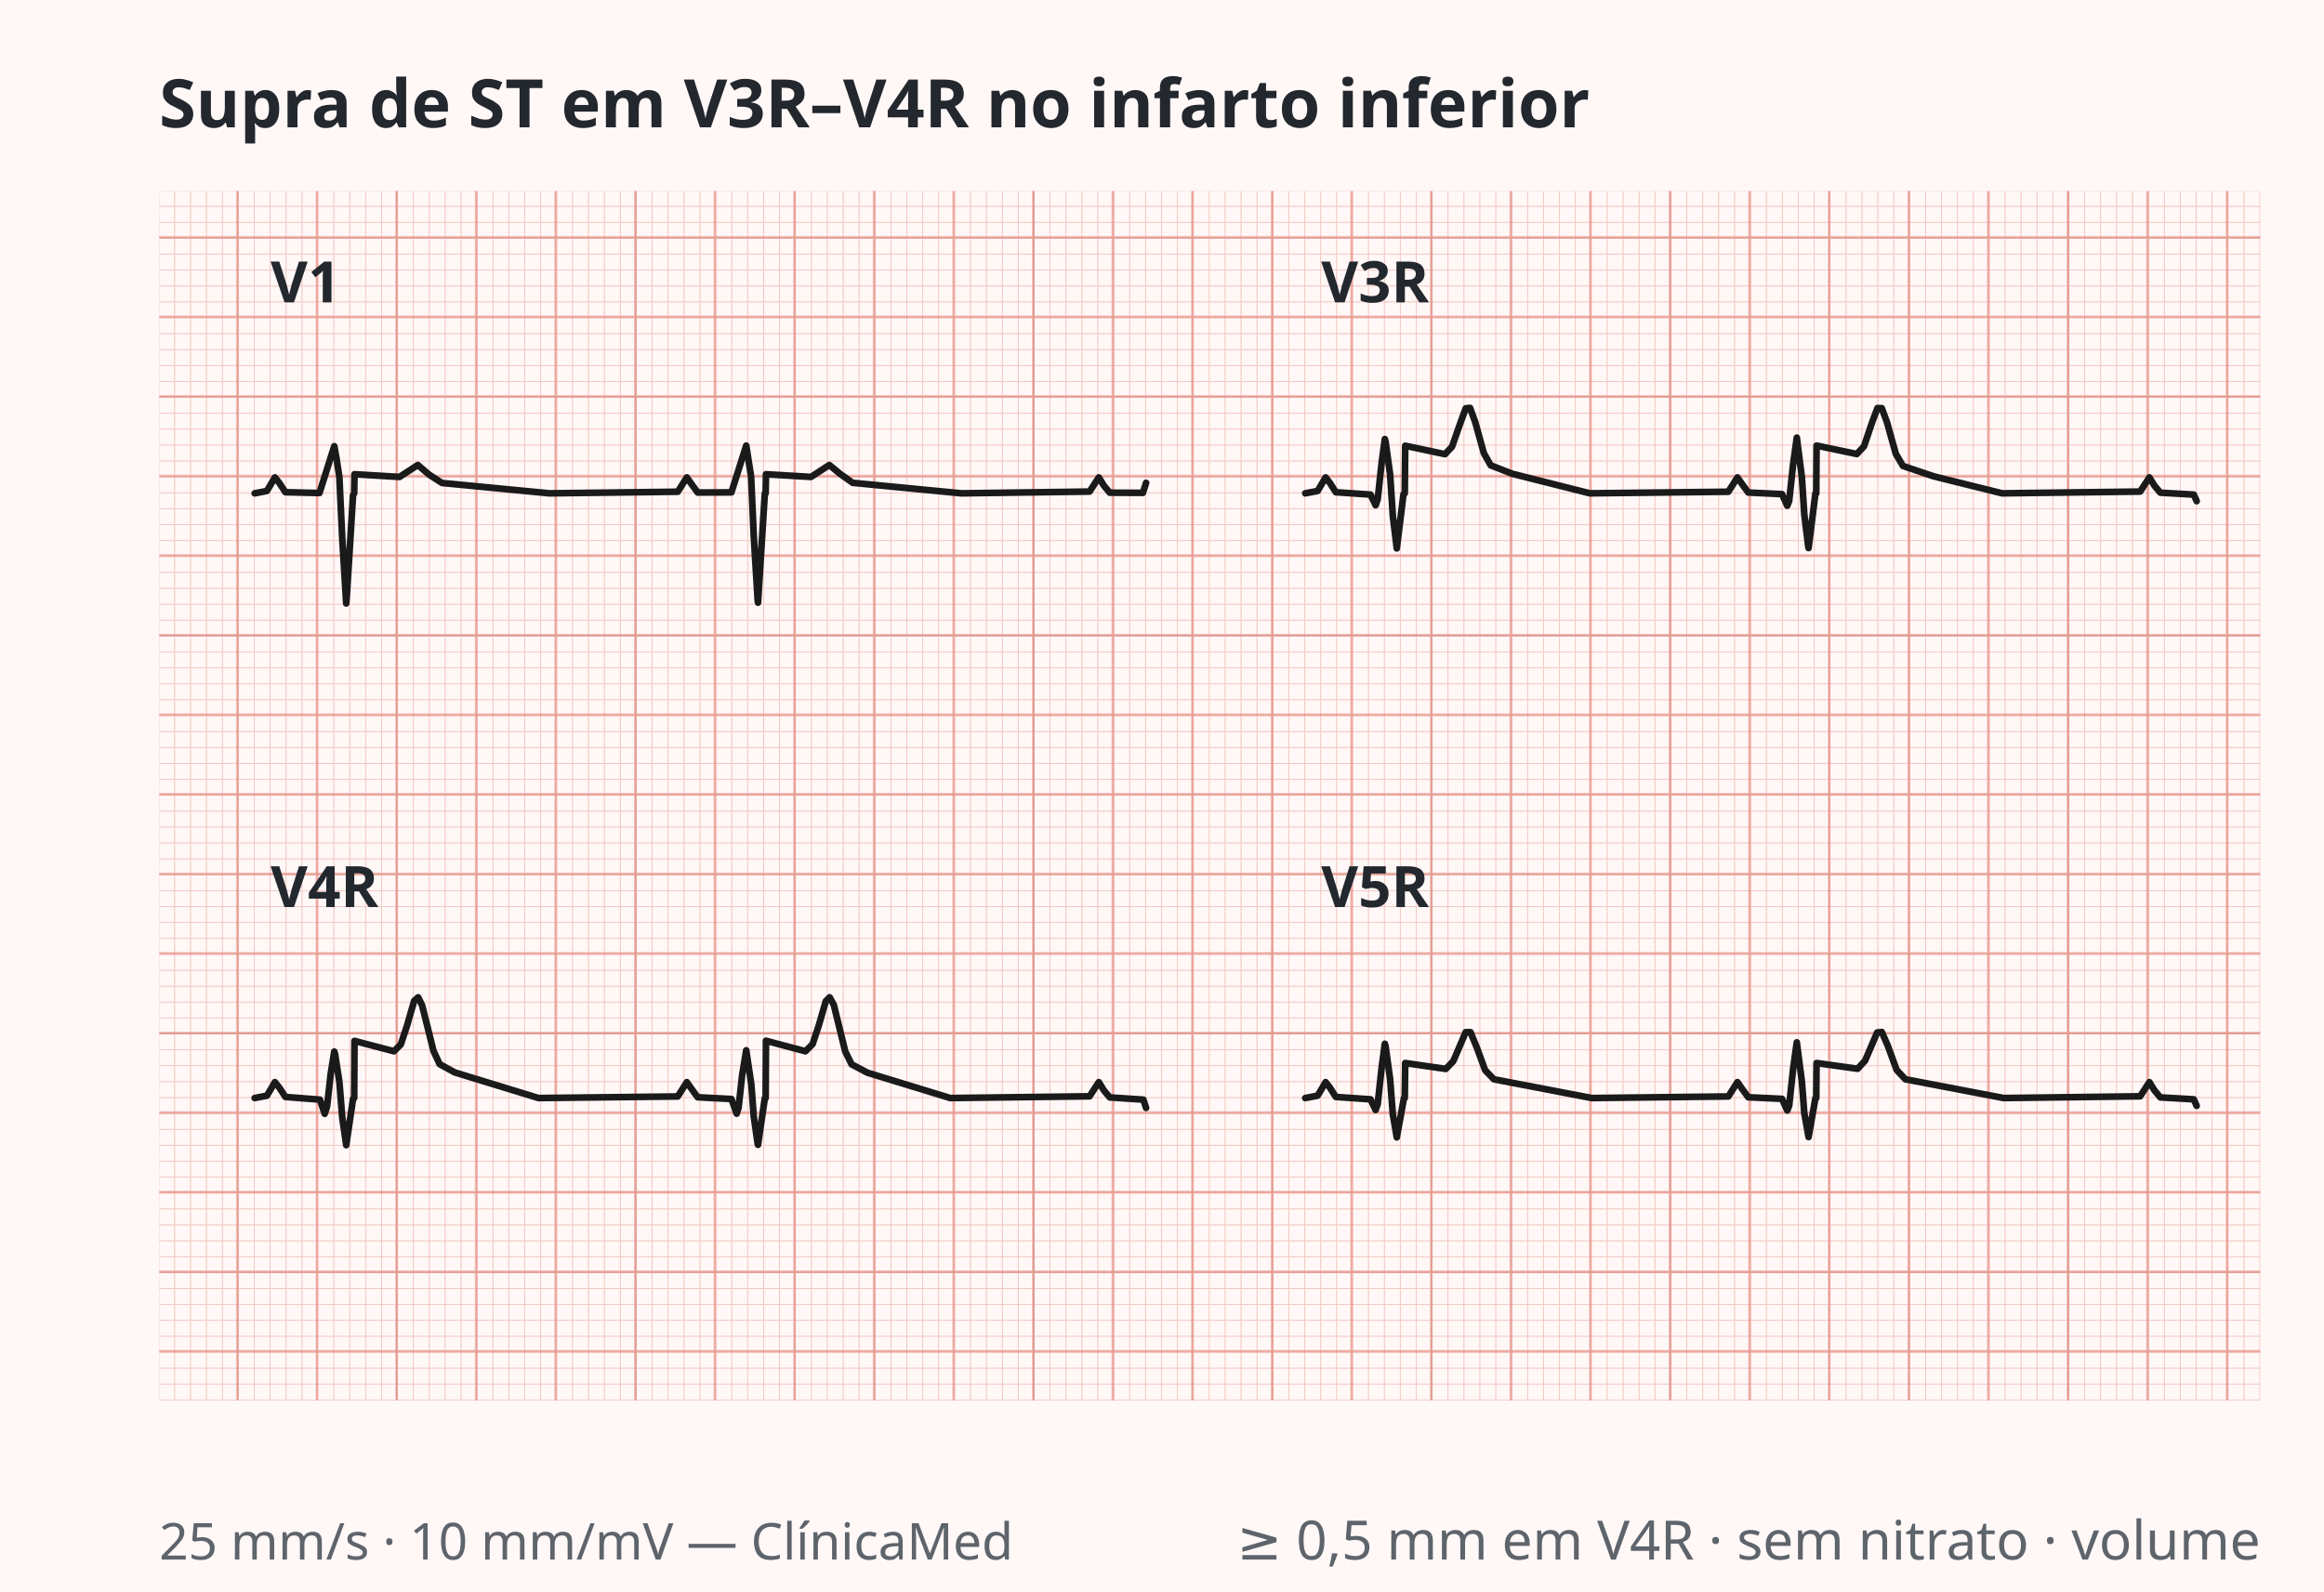
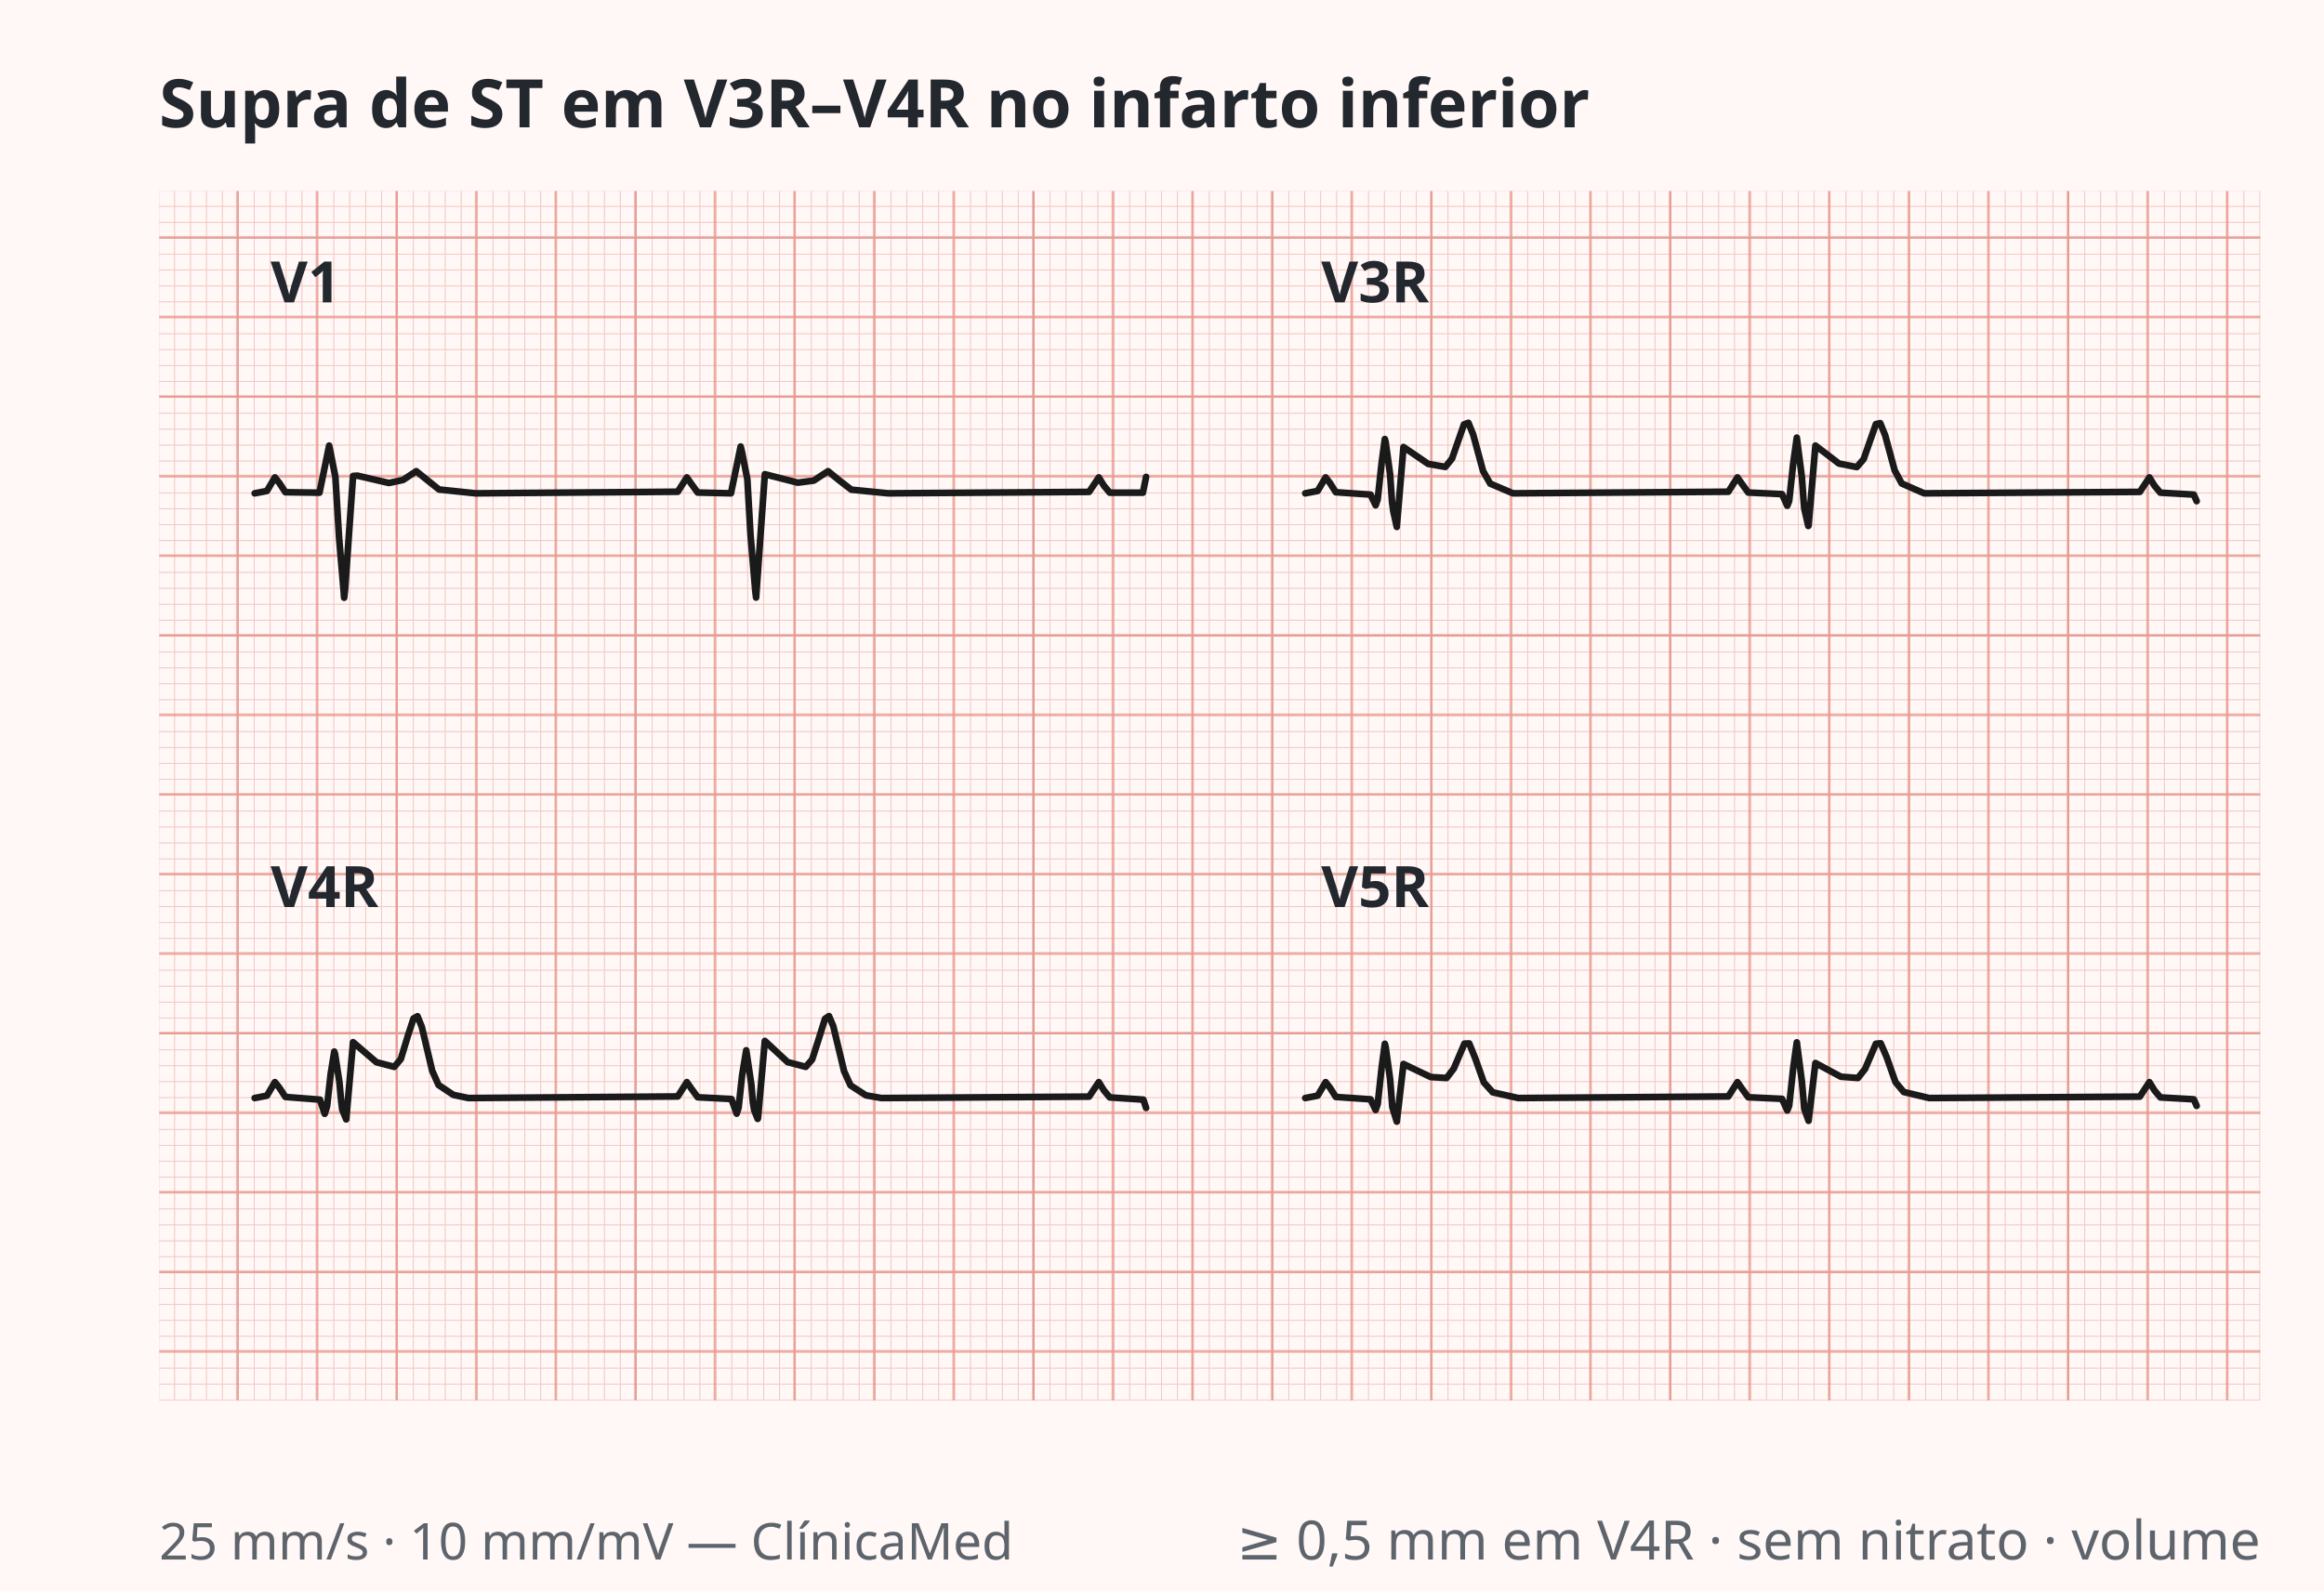
<svg xmlns="http://www.w3.org/2000/svg" viewBox="0 0 146 100" role="img" aria-label="Supra de ST em V3R–V4R no infarto inferior">
  <defs>
    <pattern id="p1" width="1" height="1" patternUnits="userSpaceOnUse">
      <path d="M1 0V1M0 1H1" fill="none" stroke="#F3C9C3" stroke-width=".12" />
    </pattern>
    <pattern id="p5" width="5" height="5" patternUnits="userSpaceOnUse">
      <rect width="5" height="5" fill="url(#p1)" />
      <path d="M5 0V5M0 5H5" fill="none" stroke="#E39C93" stroke-width=".3" />
    </pattern>
  </defs>
  <rect width="146" height="100" fill="#FFF8F7" />
  <rect x="10.0" y="12.0" width="132.0" height="76.0" fill="url(#p5)" />
  <text x="10.0" y="8" font-family="Figtree,system-ui,sans-serif" font-size="4.2" font-weight="600" fill="#23272E">Supra de ST em V3R–V4R no infarto inferior</text>
-   <path d="M16.00 31.00L16.77 30.85L17.27 30.00L17.55 30.35L17.93 30.93L20.07 30.98L21.00 28.04L21.15 28.87L21.32 29.98L21.50 33.82L21.75 37.92L21.80 37.26L22.18 31.12L22.25 31.00L22.27 29.80L25.10 29.97L26.25 29.22L26.95 29.82L27.77 30.35L34.52 31.00L42.58 30.90L43.15 30.00L43.45 30.43L43.83 30.95L45.95 30.94L46.88 28.00L47.18 29.91L47.20 30.24L47.35 33.63L47.60 37.72L47.62 37.87L48.05 31.00L48.10 31.00L48.12 29.80L50.95 29.97L52.10 29.22L52.78 29.78L53.57 30.34L60.40 31.00L68.45 30.89L69.03 30.00L69.35 30.52L69.72 30.96L71.80 30.97L72.00 30.34" fill="none" stroke="#1A1A1A" stroke-width="0.42" stroke-linejoin="round" stroke-linecap="round" />
+   <path d="M16.00 31.00L16.77 30.85L17.27 30.00L17.55 30.35L17.93 30.93L20.07 30.96L20.68 28.00L21.07 29.97L21.30 33.78L21.60 37.28L21.62 37.56L21.68 37.03L22.18 29.91L22.45 29.89L24.43 30.35L25.32 30.16L26.15 29.61L26.77 30.11L27.58 30.76L29.88 31.00L42.58 30.90L43.15 30.00L43.45 30.43L43.83 30.95L45.92 31.00L46.53 28.06L46.62 28.43L46.95 30.11L47.15 33.62L47.45 37.15L47.50 37.55L48.05 29.80L50.12 30.33L51.12 30.20L52.02 29.61L52.68 30.15L53.48 30.77L55.80 31.00L68.42 30.91L69.03 30.00L69.35 30.52L69.72 30.96L71.80 30.96L72.00 29.97" fill="none" stroke="#1A1A1A" stroke-width="0.42" stroke-linejoin="round" stroke-linecap="round" />
  <text x="17.0" y="19.0" font-family="Figtree,system-ui,sans-serif" font-size="3.6" font-weight="600" fill="#23272E">V1</text>
-   <path d="M82.00 31.00L82.78 30.85L83.28 30.00L83.55 30.35L83.92 30.93L86.10 31.08L86.42 31.75L86.55 31.38L86.80 29.07L87.00 27.59L87.05 27.78L87.33 29.81L87.50 32.41L87.75 34.46L88.17 31.06L88.25 31.00L88.28 28.01L90.78 28.54L91.22 28.07L91.70 26.70L92.08 25.66L92.35 25.63L92.67 26.50L93.22 28.48L93.65 29.24L95.00 29.77L99.88 31.00L108.58 30.90L109.15 30.00L109.45 30.43L109.83 30.95L111.95 31.05L112.28 31.78L112.40 31.48L112.65 29.16L112.88 27.50L113.20 30.00L113.35 32.31L113.60 34.36L113.62 34.44L114.05 31.00L114.10 31.00L114.12 28.00L116.65 28.53L117.10 28.05L117.60 26.57L117.95 25.64L118.22 25.65L118.55 26.55L119.10 28.52L119.55 29.28L121.47 29.93L125.78 31.00L134.45 30.89L135.03 30.00L135.35 30.52L135.72 30.96L137.82 31.08L138.00 31.49" fill="none" stroke="#1A1A1A" stroke-width="0.42" stroke-linejoin="round" stroke-linecap="round" />
+   <path d="M82.00 31.00L82.78 30.85L83.28 30.00L83.55 30.35L83.92 30.93L86.10 31.08L86.42 31.75L86.55 31.38L86.80 29.07L87.00 27.59L87.05 27.78L87.33 29.81L87.45 31.53L87.53 32.12L87.75 33.11L88.17 28.09L89.72 29.15L90.80 29.34L91.22 28.82L91.97 26.67L92.25 26.57L92.55 27.31L93.17 29.60L93.62 30.39L95.05 31.00L108.58 30.90L109.15 30.00L109.45 30.43L109.83 30.95L111.95 31.05L112.28 31.78L112.40 31.48L112.65 29.16L112.88 27.50L113.20 30.00L113.30 31.39L113.35 31.96L113.60 33.05L113.62 33.03L114.05 28.00L115.53 29.13L116.65 29.35L117.08 28.85L117.85 26.65L118.12 26.59L118.43 27.35L119.03 29.56L119.47 30.38L120.88 31.00L134.43 30.91L135.03 30.00L135.35 30.52L135.72 30.96L137.82 31.08L138.00 31.49" fill="none" stroke="#1A1A1A" stroke-width="0.42" stroke-linejoin="round" stroke-linecap="round" />
  <text x="83.0" y="19.0" font-family="Figtree,system-ui,sans-serif" font-size="3.6" font-weight="600" fill="#23272E">V3R</text>
-   <path d="M16.00 69.00L16.77 68.85L17.27 68.00L17.55 68.35L17.93 68.93L20.10 69.10L20.40 69.99L20.55 69.51L20.77 67.51L21.00 66.08L21.05 66.24L21.32 67.98L21.50 70.21L21.75 71.96L22.18 69.05L22.25 69.00L22.27 65.41L24.75 66.06L25.18 65.63L25.57 64.45L26.02 62.89L26.27 62.67L26.52 63.18L27.23 66.03L27.62 66.87L28.57 67.39L33.83 69.00L42.58 68.90L43.15 68.00L43.45 68.43L43.83 68.95L45.95 69.06L46.28 69.98L46.40 69.61L46.62 67.58L46.88 66.00L47.20 68.14L47.35 70.13L47.60 71.88L47.62 71.94L48.05 69.00L48.10 69.00L48.12 65.40L50.60 66.06L51.05 65.61L51.45 64.40L51.88 62.91L52.12 62.67L52.38 63.14L53.10 66.07L53.50 66.88L54.50 67.41L59.70 69.00L68.45 68.89L69.03 68.00L69.35 68.52L69.72 68.96L71.83 69.10L72.00 69.62" fill="none" stroke="#1A1A1A" stroke-width="0.42" stroke-linejoin="round" stroke-linecap="round" />
+   <path d="M16.00 69.00L16.77 68.85L17.27 68.00L17.55 68.35L17.93 68.93L20.10 69.10L20.40 69.99L20.55 69.51L20.77 67.51L21.00 66.08L21.05 66.24L21.32 67.98L21.43 69.17L21.50 69.73L21.75 70.34L22.18 65.49L23.65 66.75L24.77 67.04L25.18 66.55L25.62 65.10L25.98 64.00L26.23 63.86L26.50 64.53L27.15 67.28L27.55 68.18L28.48 68.80L29.43 69.00L42.58 68.90L43.15 68.00L43.45 68.43L43.83 68.95L45.95 69.06L46.28 69.98L46.40 69.61L46.62 67.58L46.88 66.00L47.20 68.14L47.30 69.28L47.38 69.76L47.60 70.31L47.62 70.26L48.05 65.41L49.48 66.74L50.62 67.04L51.02 66.58L51.45 65.24L51.83 64.02L52.08 63.85L52.35 64.49L53.03 67.32L53.43 68.20L54.40 68.83L55.38 69.00L68.42 68.91L69.03 68.00L69.35 68.52L69.72 68.96L71.83 69.10L72.00 69.62" fill="none" stroke="#1A1A1A" stroke-width="0.42" stroke-linejoin="round" stroke-linecap="round" />
  <text x="17.0" y="57.0" font-family="Figtree,system-ui,sans-serif" font-size="3.6" font-weight="600" fill="#23272E">V4R</text>
-   <path d="M82.00 69.00L82.78 68.85L83.28 68.00L83.55 68.35L83.92 68.93L86.10 69.08L86.42 69.75L86.55 69.38L86.80 67.07L87.00 65.59L87.05 65.78L87.33 67.81L87.50 70.01L87.75 71.47L88.20 69.00L88.25 69.00L88.28 66.80L90.83 67.17L91.30 66.68L92.08 64.86L92.38 64.86L92.78 65.83L93.30 67.25L93.85 67.82L100.00 69.00L108.58 68.90L109.15 68.00L109.45 68.43L109.83 68.95L111.95 69.05L112.28 69.78L112.40 69.48L112.65 67.16L112.88 65.50L113.20 67.97L113.35 69.94L113.62 71.45L114.05 69.00L114.10 69.00L114.12 66.80L116.70 67.16L117.17 66.65L117.93 64.88L118.22 64.85L118.60 65.72L119.15 67.23L119.70 67.82L125.88 69.00L134.45 68.89L135.03 68.00L135.35 68.52L135.72 68.96L137.82 69.08L138.00 69.49" fill="none" stroke="#1A1A1A" stroke-width="0.42" stroke-linejoin="round" stroke-linecap="round" />
+   <path d="M82.00 69.00L82.78 68.85L83.28 68.00L83.55 68.35L83.92 68.93L86.10 69.08L86.42 69.75L86.55 69.38L86.80 67.07L87.00 65.59L87.05 65.78L87.33 67.81L87.47 69.57L87.75 70.48L88.17 66.86L89.88 67.68L90.88 67.74L91.33 67.15L92.00 65.58L92.30 65.57L92.67 66.48L93.22 68.02L93.78 68.64L95.38 69.00L108.58 68.90L109.15 68.00L109.45 68.43L109.83 68.95L111.95 69.05L112.28 69.78L112.40 69.48L112.65 67.16L112.88 65.50L113.20 67.97L113.35 69.68L113.62 70.43L114.05 66.80L115.65 67.66L116.72 67.74L117.17 67.17L117.85 65.59L118.15 65.56L118.53 66.44L119.08 68.00L119.60 68.62L121.20 69.00L134.43 68.91L135.03 68.00L135.35 68.52L135.72 68.96L137.82 69.08L138.00 69.49" fill="none" stroke="#1A1A1A" stroke-width="0.42" stroke-linejoin="round" stroke-linecap="round" />
  <text x="83.0" y="57.0" font-family="Figtree,system-ui,sans-serif" font-size="3.6" font-weight="600" fill="#23272E">V5R</text>
  <text x="10.0" y="98" font-family="Figtree,system-ui,sans-serif" font-size="3.2" fill="#5E646B">25 mm/s · 10 mm/mV — ClínicaMed</text>
  <text x="142" y="98" text-anchor="end" font-family="Figtree,system-ui,sans-serif" font-size="3.4" fill="#5E646B">≥ 0,5 mm em V4R · sem nitrato · volume</text>
</svg>
